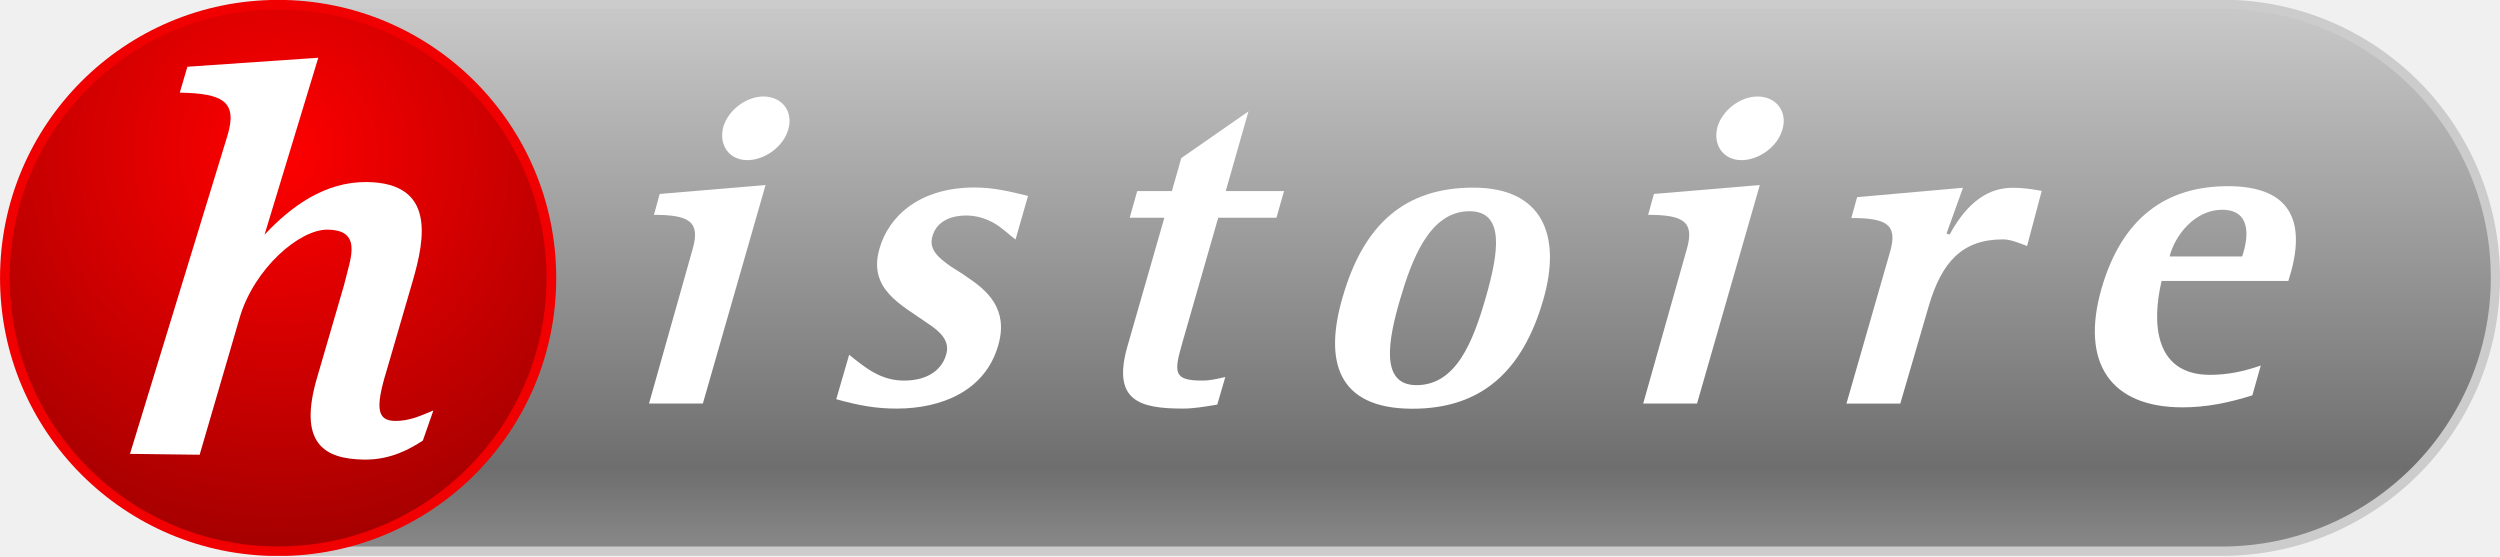
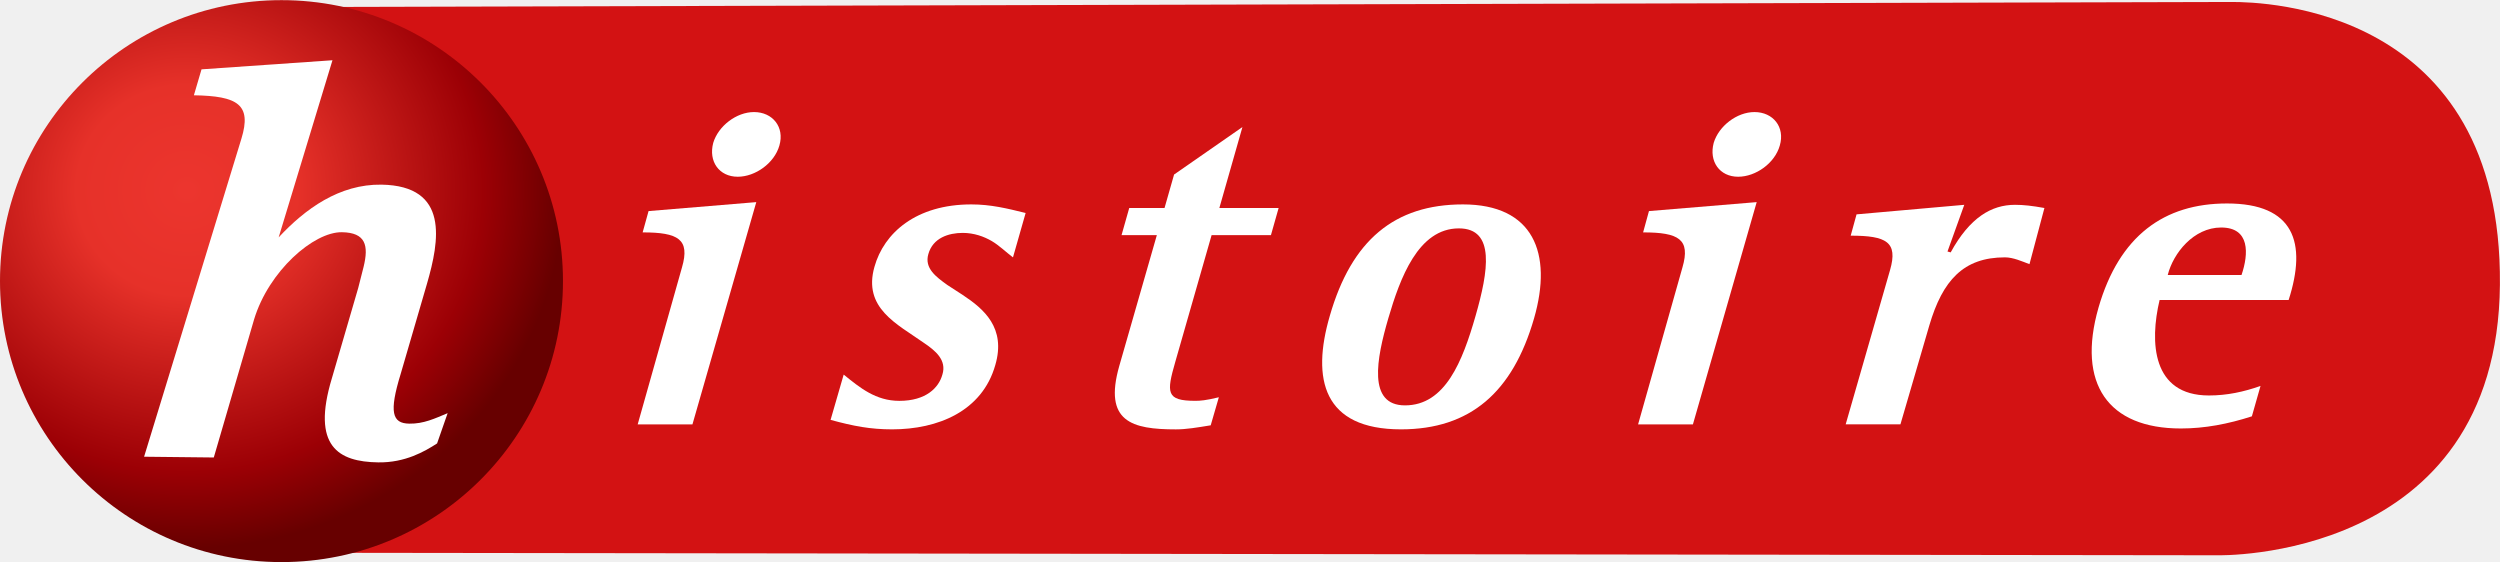
- <svg xmlns="http://www.w3.org/2000/svg" id="svg28" width="211.67mm" height="47.084mm" version="1.1" viewBox="0 0 211.67 47.084">
-   <defs id="defs32">
-     <clipPath id="clipPath1804">
-       <path id="path1802" d="m54.855 469.69h34.453v7.664h-34.453z" />
+ <svg xmlns="http://www.w3.org/2000/svg" id="svg2" width="800" height="179.83" version="1.1" viewBox="0 0 800 179.83" xml:space="preserve">
+   <defs id="defs6">
+     <linearGradient id="linearGradient28" x2="1" gradientTransform="matrix(34.8 0 0 34.8 4.509 4.408)" gradientUnits="userSpaceOnUse">
+       <stop id="stop24" stop-color="#d31213" offset="0" />
+       <stop id="stop26" stop-color="#d31213" offset="1" />
+     </linearGradient>
+     <clipPath id="clipPath490">
+       <path id="path488" d="m0 0.01h39.309v8.837h-39.309z" />
    </clipPath>
-     <radialGradient id="radialGradient1794" cx="0" cy="0" r="1" gradientTransform="matrix(5.6237 0 0 -5.6237 58.687 475.27)" gradientUnits="userSpaceOnUse">
-       <stop id="stop1790" stop-color="#f00" offset="0" />
-       <stop id="stop1792" stop-color="#a30000" offset="1" />
+     <radialGradient id="radialGradient1794-3" cx="-.243" cy="-.082" r="1" gradientTransform="matrix(0 -4.7269 -4.9505 0 57.038 473.57)" gradientUnits="userSpaceOnUse">
+       <stop id="stop1790-3" stop-color="#ec352e" offset="0" />
+       <stop id="stop1351" stop-color="#e63129" offset=".294" />
+       <stop id="stop1349" stop-color="#9c0005" offset=".788" />
+       <stop id="stop1792-1" stop-color="#670000" offset="1" />
    </radialGradient>
-     <clipPath id="clipPath1772">
-       <path id="path1770" d="m54.855 469.69h34.453v7.664h-34.453z" />
-     </clipPath>
-     <linearGradient id="linearGradient1762" x2="1" gradientTransform="matrix(0 -7.4102 -7.4102 0 73.998 477.19)" gradientUnits="userSpaceOnUse">
-       <stop id="stop1756" stop-color="#c8c8c8" offset="0" />
-       <stop id="stop1758" stop-color="#6e6e6e" offset=".849" />
-       <stop id="stop1760" stop-color="#898989" offset="1" />
-     </linearGradient>
-     <clipPath id="clipPath1738">
-       <path id="path1736" d="m54.855 469.69h34.453v7.664h-34.453z" />
-     </clipPath>
  </defs>
-   <g id="g1732" transform="matrix(6.1437 0 0 -6.1437 -337.01 2932.7)">
-     <g id="g1734" clip-path="url(#clipPath1738)">
-       <g id="g1740" transform="translate(85.476 469.69)">
-         <path id="path1742" d="m0 0c2.117 0 3.832 1.716 3.832 3.832 0 2.117-1.715 3.833-3.832 3.833h-26.789v-7.665z" fill="#ccc" />
+   <g id="g10" transform="matrix(1.3333 0 0 -1.3333 -.0017319 179.84)">
+     <g id="g12" transform="matrix(15.264 0 0 15.264 -.018213 -.15728)">
+       <g id="g14">
+         <g id="g20">
+           <g id="g22">
+             <path id="path30" d="m4.78 8.737-0.271-8.581 30.354-0.04s4.407-0.116 4.446 4.254c0.039 4.367-3.712 4.446-4.215 4.446z" fill="url(#linearGradient28)" />
+           </g>
+         </g>
      </g>
    </g>
-   </g>
-   <g id="g1744" transform="matrix(6.1437 0 0 -6.1437 -337.01 2932.7)">
-     <g id="g1746">
-       <g id="g1752">
-         <g id="g1754">
-           <path id="path1764" d="m58.814 477.23v-7.411h26.662c2.043 0 3.705 1.663 3.705 3.706s-1.662 3.705-3.705 3.705z" fill="url(#linearGradient1762)" />
+     <g id="g1778-2" transform="matrix(18.264 0 0 18.228 -1004.3 -8563.9)">
+       <g id="g1780-5">
+         <g id="g1786-5">
+           <g id="g1788-2">
+             <path id="path1796-1" d="m54.988 473.52c0-2.043 1.656-3.7 3.699-3.7s3.699 1.657 3.699 3.7-1.656 3.699-3.699 3.699-3.699-1.656-3.699-3.699" fill="url(#radialGradient1794-3)" />
+           </g>
+         </g>
+       </g>
+     </g>
+     <g id="g484" transform="matrix(15.264 0 0 15.264 -.018213 -.15728)">
+       <g id="g486" clip-path="url(#clipPath490)">
+         <g id="g492" transform="translate(10.889,2.174)">
+           <path id="path494" d="m0 0h-0.861l0.697 2.47c0.128 0.441-0.057 0.549-0.619 0.549l0.093 0.335 1.694 0.141zm0.712 3.894c-0.292 0-0.463 0.241-0.385 0.533 0.079 0.263 0.363 0.484 0.641 0.484 0.292 0 0.484-0.235 0.399-0.527-0.079-0.277-0.378-0.49-0.655-0.49" fill="#fff" />
+         </g>
+         <g id="g496" transform="translate(15.929 4.8)">
+           <path id="path498" d="m0 0c-0.114 0.086-0.214 0.186-0.334 0.257-0.122 0.071-0.278 0.128-0.456 0.128-0.221 0-0.47-0.078-0.541-0.334-0.064-0.222 0.121-0.357 0.299-0.485l0.242-0.157c0.334-0.221 0.683-0.518 0.512-1.102-0.206-0.727-0.903-1.011-1.622-1.011-0.342 0-0.605 0.05-0.968 0.149l0.206 0.712c0.256-0.207 0.505-0.413 0.875-0.413 0.42 0 0.62 0.206 0.677 0.413 0.071 0.228-0.107 0.376-0.3 0.505-0.412 0.291-0.953 0.541-0.768 1.19 0.149 0.533 0.655 0.981 1.523 0.981 0.306 0 0.562-0.063 0.854-0.135z" fill="#fff" />
+         </g>
+         <g id="g500" transform="translate(19.985 5.1496)">
+           <path id="path502" d="m0 0h-0.933l-0.569-1.986c-0.142-0.492-0.149-0.619 0.313-0.619 0.078 0 0.164 6e-3 0.37 0.056l-0.128-0.441c-0.213-0.035-0.384-0.064-0.548-0.064-0.691 0-1.139 0.12-0.89 0.996l0.591 2.058h-0.555l0.121 0.427h0.555l0.15 0.526 1.075 0.747-0.363-1.273h0.932z" fill="#fff" />
+         </g>
+         <g id="g504" transform="translate(22.94 5.256)">
+           <path id="path506" d="m0 0c-0.64 0-0.925-0.783-1.11-1.416-0.185-0.634-0.328-1.367 0.263-1.367 0.633 0 0.904 0.691 1.11 1.409 0.2 0.698 0.314 1.374-0.263 1.374m-0.91-3.16c-1.225 0-1.41 0.79-1.119 1.786 0.342 1.188 1.018 1.751 2.093 1.751 1.104 0 1.416-0.761 1.118-1.793-0.335-1.161-1.004-1.744-2.092-1.744" fill="#fff" />
+         </g>
+         <g id="g508" transform="translate(26.62 2.174)">
+           <path id="path510" d="m0 0h-0.862l0.698 2.47c0.128 0.441-0.057 0.549-0.619 0.549l0.092 0.335 1.694 0.141zm0.711 3.894c-0.291 0-0.462 0.241-0.384 0.533 0.079 0.263 0.363 0.484 0.641 0.484 0.292 0 0.484-0.235 0.398-0.527-0.078-0.277-0.377-0.49-0.655-0.49" fill="#fff" />
+         </g>
+         <g id="g512" transform="translate(31.912,4.6935)">
+           <path id="path514" d="m0 0c-0.114 0.043-0.257 0.107-0.385 0.107-0.654 0-0.981-0.363-1.189-1.068l-0.455-1.558h-0.861l0.698 2.427c0.127 0.441-0.057 0.54-0.619 0.54l0.092 0.335 1.694 0.15-0.264-0.734 0.05-0.014c0.3 0.548 0.641 0.748 1.011 0.748 0.135 0 0.27-0.015 0.463-0.05z" fill="#fff" />
+         </g>
+         <g id="g516" transform="translate(34.926 5.2697)">
+           <path id="path518" d="m0 0c-0.434 0-0.755-0.406-0.84-0.747h1.16c0.114 0.334 0.135 0.747-0.32 0.747m-0.968-1.14c-0.157-0.662-0.121-1.501 0.776-1.501 0.284 0 0.548 0.057 0.811 0.15l-0.136-0.478c-0.376-0.121-0.74-0.191-1.117-0.191-1.145 0-1.637 0.704-1.295 1.899 0.327 1.132 1.032 1.639 2.021 1.639 1.054 0 1.26-0.613 0.969-1.518z" fill="#fff" />
+         </g>
+         <g id="g520" transform="translate(6.4359,2.1857)">
+           <path id="path522" d="m0 0c-0.27 4e-3 -0.319 0.182-0.135 0.78l0.415 1.423c0.193 0.668 0.356 1.537-0.716 1.555-0.663 0.01-1.201-0.382-1.617-0.829l0.846 2.785-2.059-0.143-0.12-0.408c0.688-0.011 0.913-0.144 0.747-0.683l-1.53-5 1.096-0.012 0.633 2.169c0.23 0.762 0.937 1.38 1.382 1.373 0.374-6e-3 0.423-0.208 0.34-0.546-0.028-0.113-0.056-0.218-0.084-0.33l-0.415-1.423c-0.322-1.067 0.102-1.311 0.729-1.32 0.424-7e-3 0.733 0.173 0.926 0.298l0.166 0.476c-0.202-0.084-0.377-0.169-0.604-0.165" fill="#fff" />
        </g>
      </g>
    </g>
  </g>
-   <g id="g1766" transform="matrix(6.1437 0 0 -6.1437 -337.01 2932.7)">
-     <g id="g1768" clip-path="url(#clipPath1772)">
-       <g id="g1774" transform="translate(54.855 473.52)">
-         <path id="path1776" d="m0 0c0-2.117 1.716-3.832 3.832-3.832 2.117 0 3.833 1.715 3.833 3.832s-1.716 3.832-3.833 3.832c-2.116 0-3.832-1.715-3.832-3.832" fill="#f00001" />
-       </g>
-     </g>
-   </g>
-   <g id="g1778" transform="matrix(6.1437 0 0 -6.1437 -337.01 2932.7)">
-     <g id="g1780">
-       <g id="g1786">
-         <g id="g1788">
-           <path id="path1796" d="m54.988 473.52c0-2.043 1.656-3.7 3.699-3.7s3.699 1.657 3.699 3.7-1.656 3.699-3.699 3.699-3.699-1.656-3.699-3.699" fill="url(#radialGradient1794)" />
-         </g>
-       </g>
-     </g>
-   </g>
-   <g id="g1798" transform="matrix(6.1437 0 0 -6.1437 -337.01 2932.7)">
-     <g id="g1800" clip-path="url(#clipPath1804)">
-       <g id="g1806" transform="translate(60.298 471.55)">
-         <path id="path1808" d="m0 0c-0.237 4e-3 -0.279 0.16-0.118 0.684l0.363 1.247c0.17 0.585 0.312 1.346-0.627 1.361-0.58 9e-3 -1.051-0.335-1.416-0.726l0.741 2.439-1.804-0.124-0.105-0.357c0.603-0.01 0.8-0.127 0.655-0.599l-1.341-4.379 0.96-0.012 0.555 1.9c0.201 0.669 0.821 1.208 1.21 1.202 0.328-5e-3 0.371-0.181 0.298-0.478-0.025-0.099-0.049-0.19-0.074-0.289l-0.363-1.246c-0.282-0.934 0.09-1.148 0.639-1.156 0.371-6e-3 0.642 0.152 0.811 0.262l0.145 0.415c-0.177-0.073-0.331-0.147-0.529-0.144" fill="#fff" />
-       </g>
-       <g id="g1810" transform="translate(64.541 471.79)">
-         <path id="path1812" d="m0 0h-0.742l0.601 2.128c0.11 0.38-0.049 0.472-0.533 0.472l0.079 0.288 1.459 0.123-0.864-3.011m0.613 3.354c-0.251 0-0.398 0.208-0.331 0.46 0.068 0.227 0.313 0.417 0.552 0.417 0.252 0 0.417-0.202 0.343-0.454-0.067-0.239-0.325-0.423-0.564-0.423" fill="#fff" />
-       </g>
-       <g id="g1814" transform="translate(68.85 474.05)">
-         <path id="path1816" d="m0 0c-0.098 0.074-0.184 0.16-0.288 0.221s-0.239 0.11-0.392 0.11c-0.191 0-0.405-0.067-0.466-0.288-0.056-0.19 0.104-0.307 0.257-0.417 0.067-0.043 0.141-0.086 0.209-0.135 0.288-0.19 0.588-0.447 0.441-0.95-0.178-0.626-0.779-0.871-1.398-0.871-0.294 0-0.521 0.043-0.834 0.129l0.178 0.613c0.22-0.178 0.435-0.356 0.754-0.356 0.362 0 0.533 0.178 0.582 0.356 0.062 0.196-0.091 0.325-0.257 0.435-0.356 0.252-0.822 0.466-0.662 1.024 0.129 0.46 0.564 0.846 1.312 0.846 0.264 0 0.484-0.055 0.736-0.116l-0.172-0.601" fill="#fff" />
-       </g>
-       <g id="g1818" transform="translate(72.446 474.35)">
-         <path id="path1820" d="m0 0h-0.803l-0.491-1.711c-0.122-0.423-0.129-0.533 0.27-0.533 0.067 0 0.141 6e-3 0.319 0.049l-0.111-0.38c-0.183-0.031-0.331-0.055-0.472-0.055-0.594 0-0.981 0.104-0.766 0.858l0.509 1.772h-0.478l0.104 0.368h0.478l0.129 0.454 0.926 0.644-0.313-1.098h0.803l-0.104-0.368" fill="#fff" />
-       </g>
-       <g id="g1822" transform="translate(75.105 474.44)">
-         <path id="path1824" d="m0 0c-0.552 0-0.797-0.675-0.957-1.22-0.159-0.546-0.282-1.177 0.227-1.177 0.546 0 0.779 0.594 0.957 1.213 0.172 0.601 0.27 1.184-0.227 1.184m-0.785-2.722c-1.055 0-1.214 0.68-0.962 1.538 0.294 1.025 0.876 1.509 1.802 1.509 0.951 0 1.22-0.656 0.963-1.545-0.288-0.999-0.865-1.502-1.803-1.502" fill="#fff" />
-       </g>
-       <g id="g1826" transform="translate(78.242 471.79)">
-         <path id="path1828" d="m0 0h-0.742l0.601 2.128c0.11 0.38-0.049 0.472-0.533 0.472l0.08 0.288 1.459 0.123-0.865-3.011m0.613 3.354c-0.251 0-0.399 0.208-0.331 0.46 0.068 0.227 0.313 0.417 0.552 0.417 0.251 0 0.417-0.202 0.343-0.454-0.067-0.239-0.325-0.423-0.564-0.423" fill="#fff" />
-       </g>
-       <g id="g1830" transform="translate(82.79 473.96)">
-         <path id="path1832" d="m0 0c-0.098 0.037-0.221 0.092-0.331 0.092-0.564 0-0.846-0.313-1.024-0.92l-0.392-1.343h-0.742l0.601 2.091c0.11 0.38-0.05 0.466-0.534 0.466l0.08 0.288 1.459 0.129-0.227-0.631 0.043-0.013c0.258 0.472 0.552 0.644 0.871 0.644 0.116 0 0.233-0.012 0.398-0.043l-0.202-0.76" fill="#fff" />
-       </g>
-       <g id="g1834" transform="translate(85.478 474.46)">
-         <path id="path1836" d="m0 0c-0.374 0-0.65-0.35-0.724-0.644h1c0.098 0.288 0.116 0.644-0.276 0.644m-0.834-0.981c-0.135-0.57-0.104-1.294 0.668-1.294 0.246 0 0.473 0.049 0.699 0.129l-0.116-0.411c-0.325-0.104-0.638-0.166-0.963-0.166-0.987 0-1.41 0.607-1.116 1.637 0.282 0.975 0.889 1.411 1.742 1.411 0.907 0 1.085-0.528 0.833-1.306z" fill="#fff" />
-       </g>
-     </g>
-   </g>
</svg>
